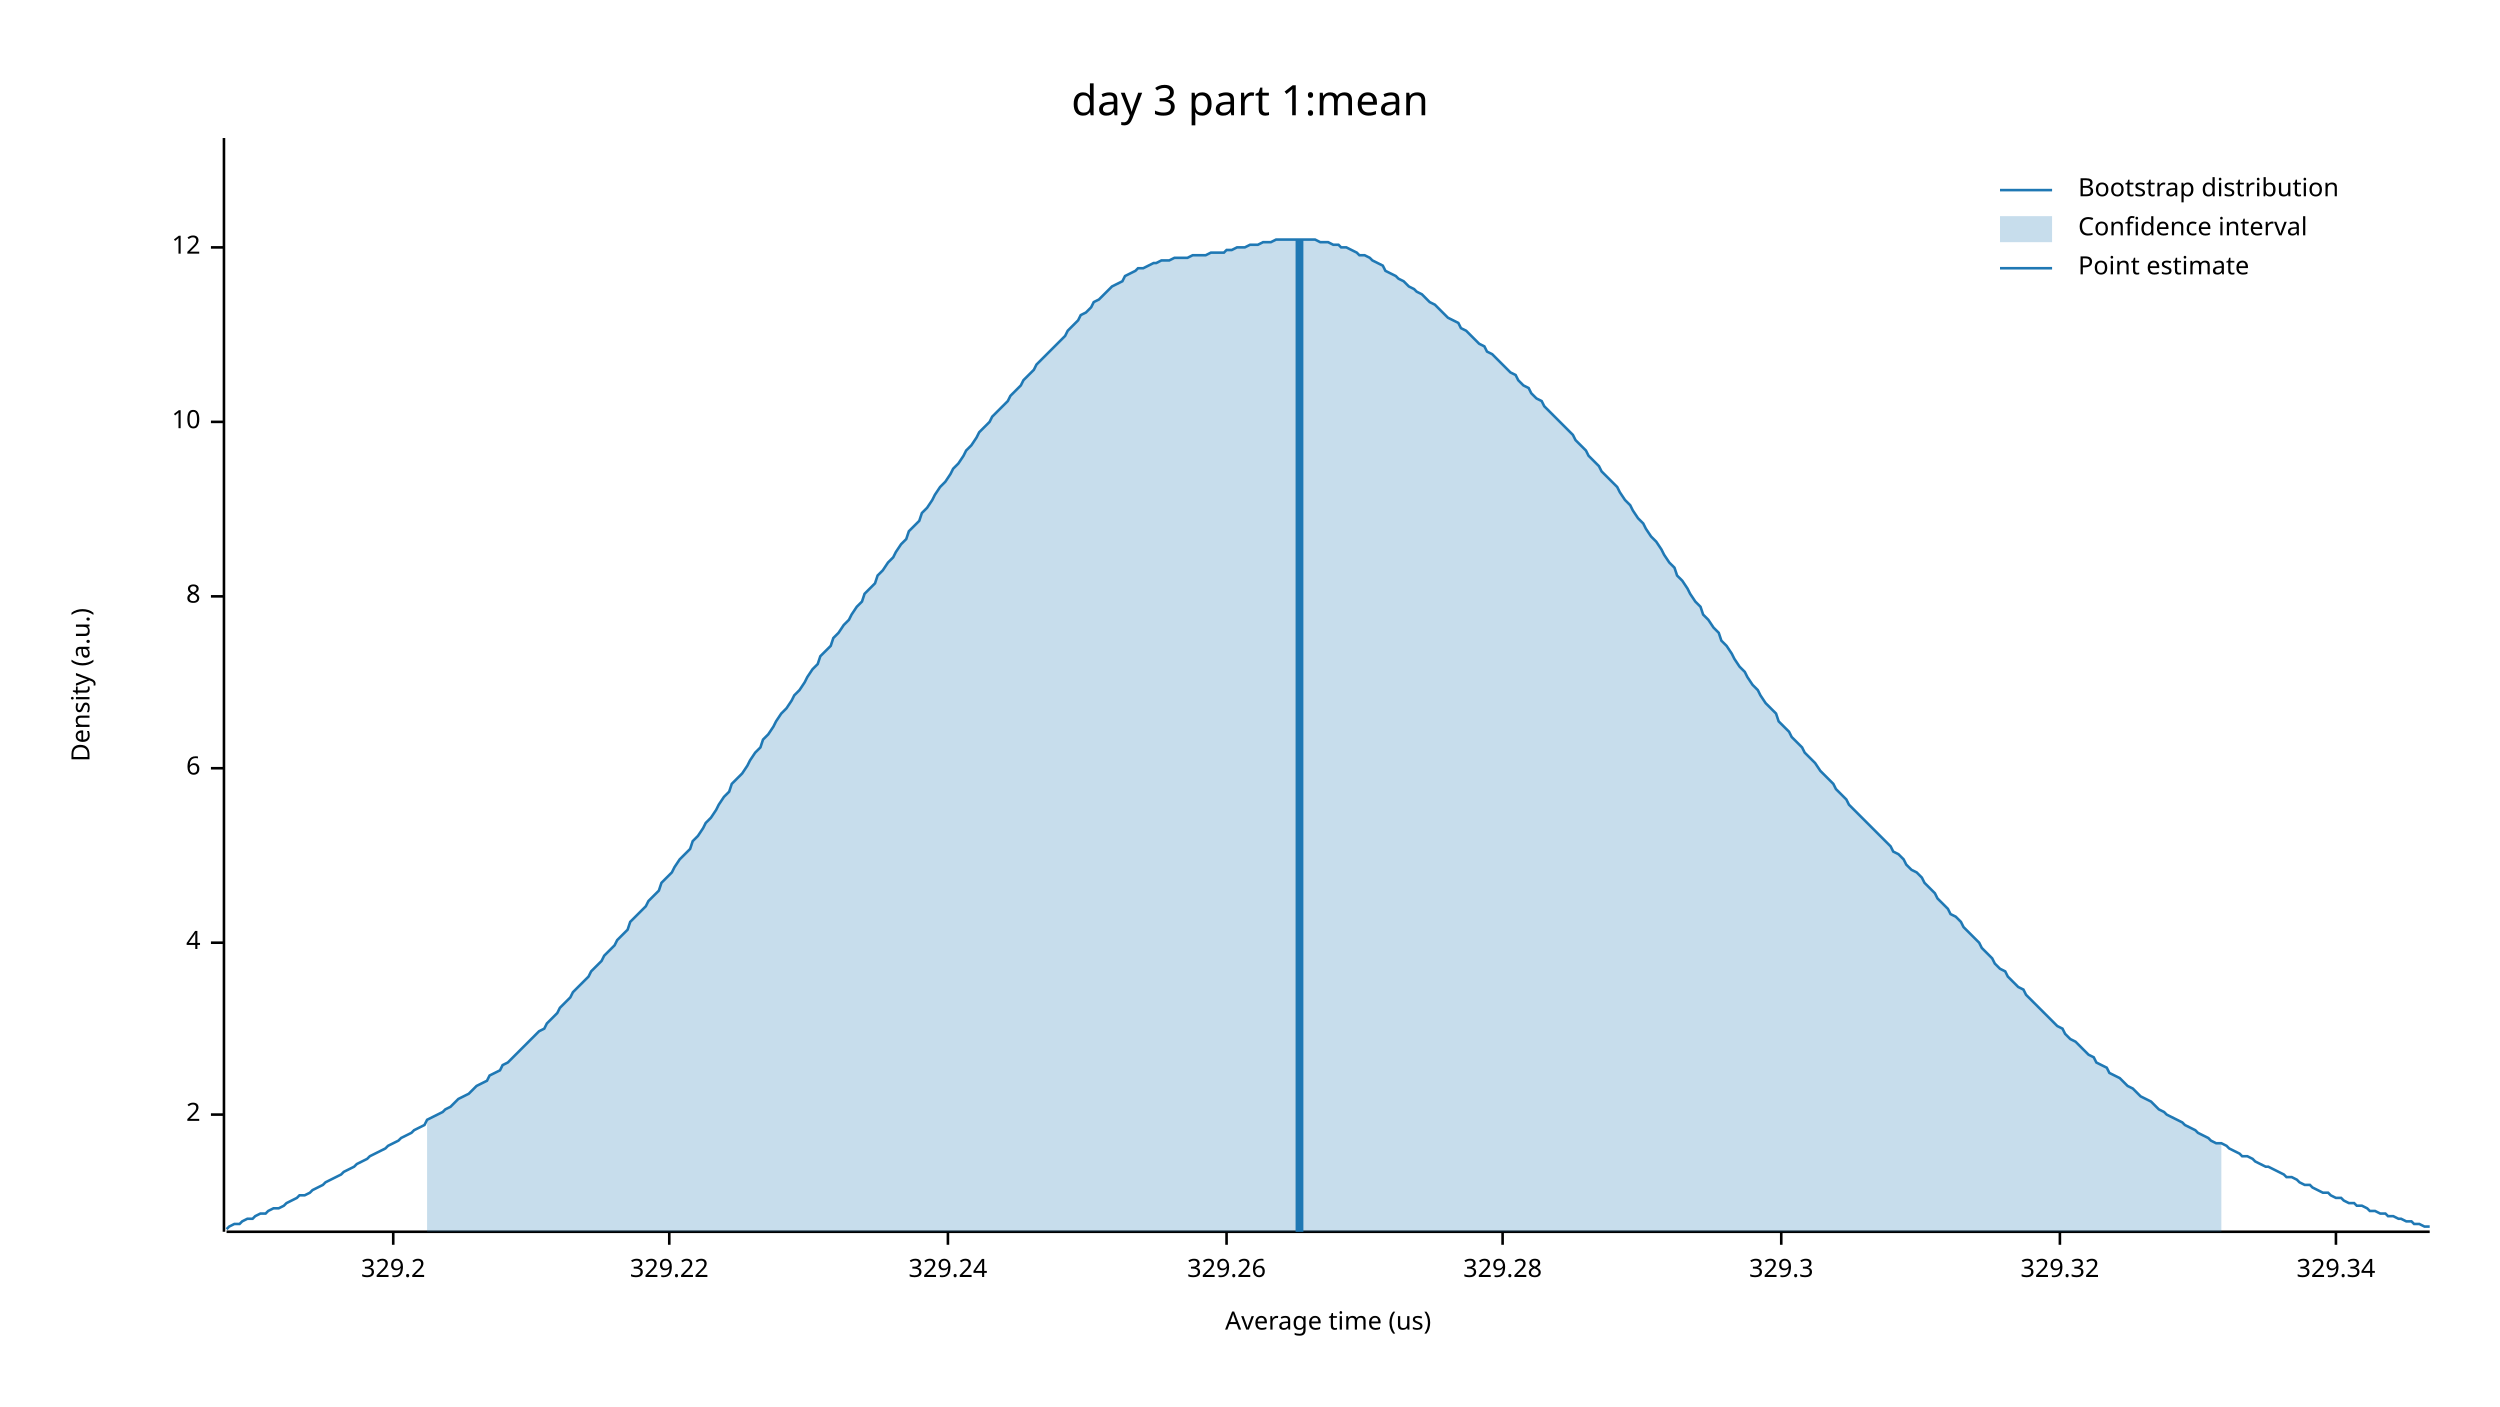
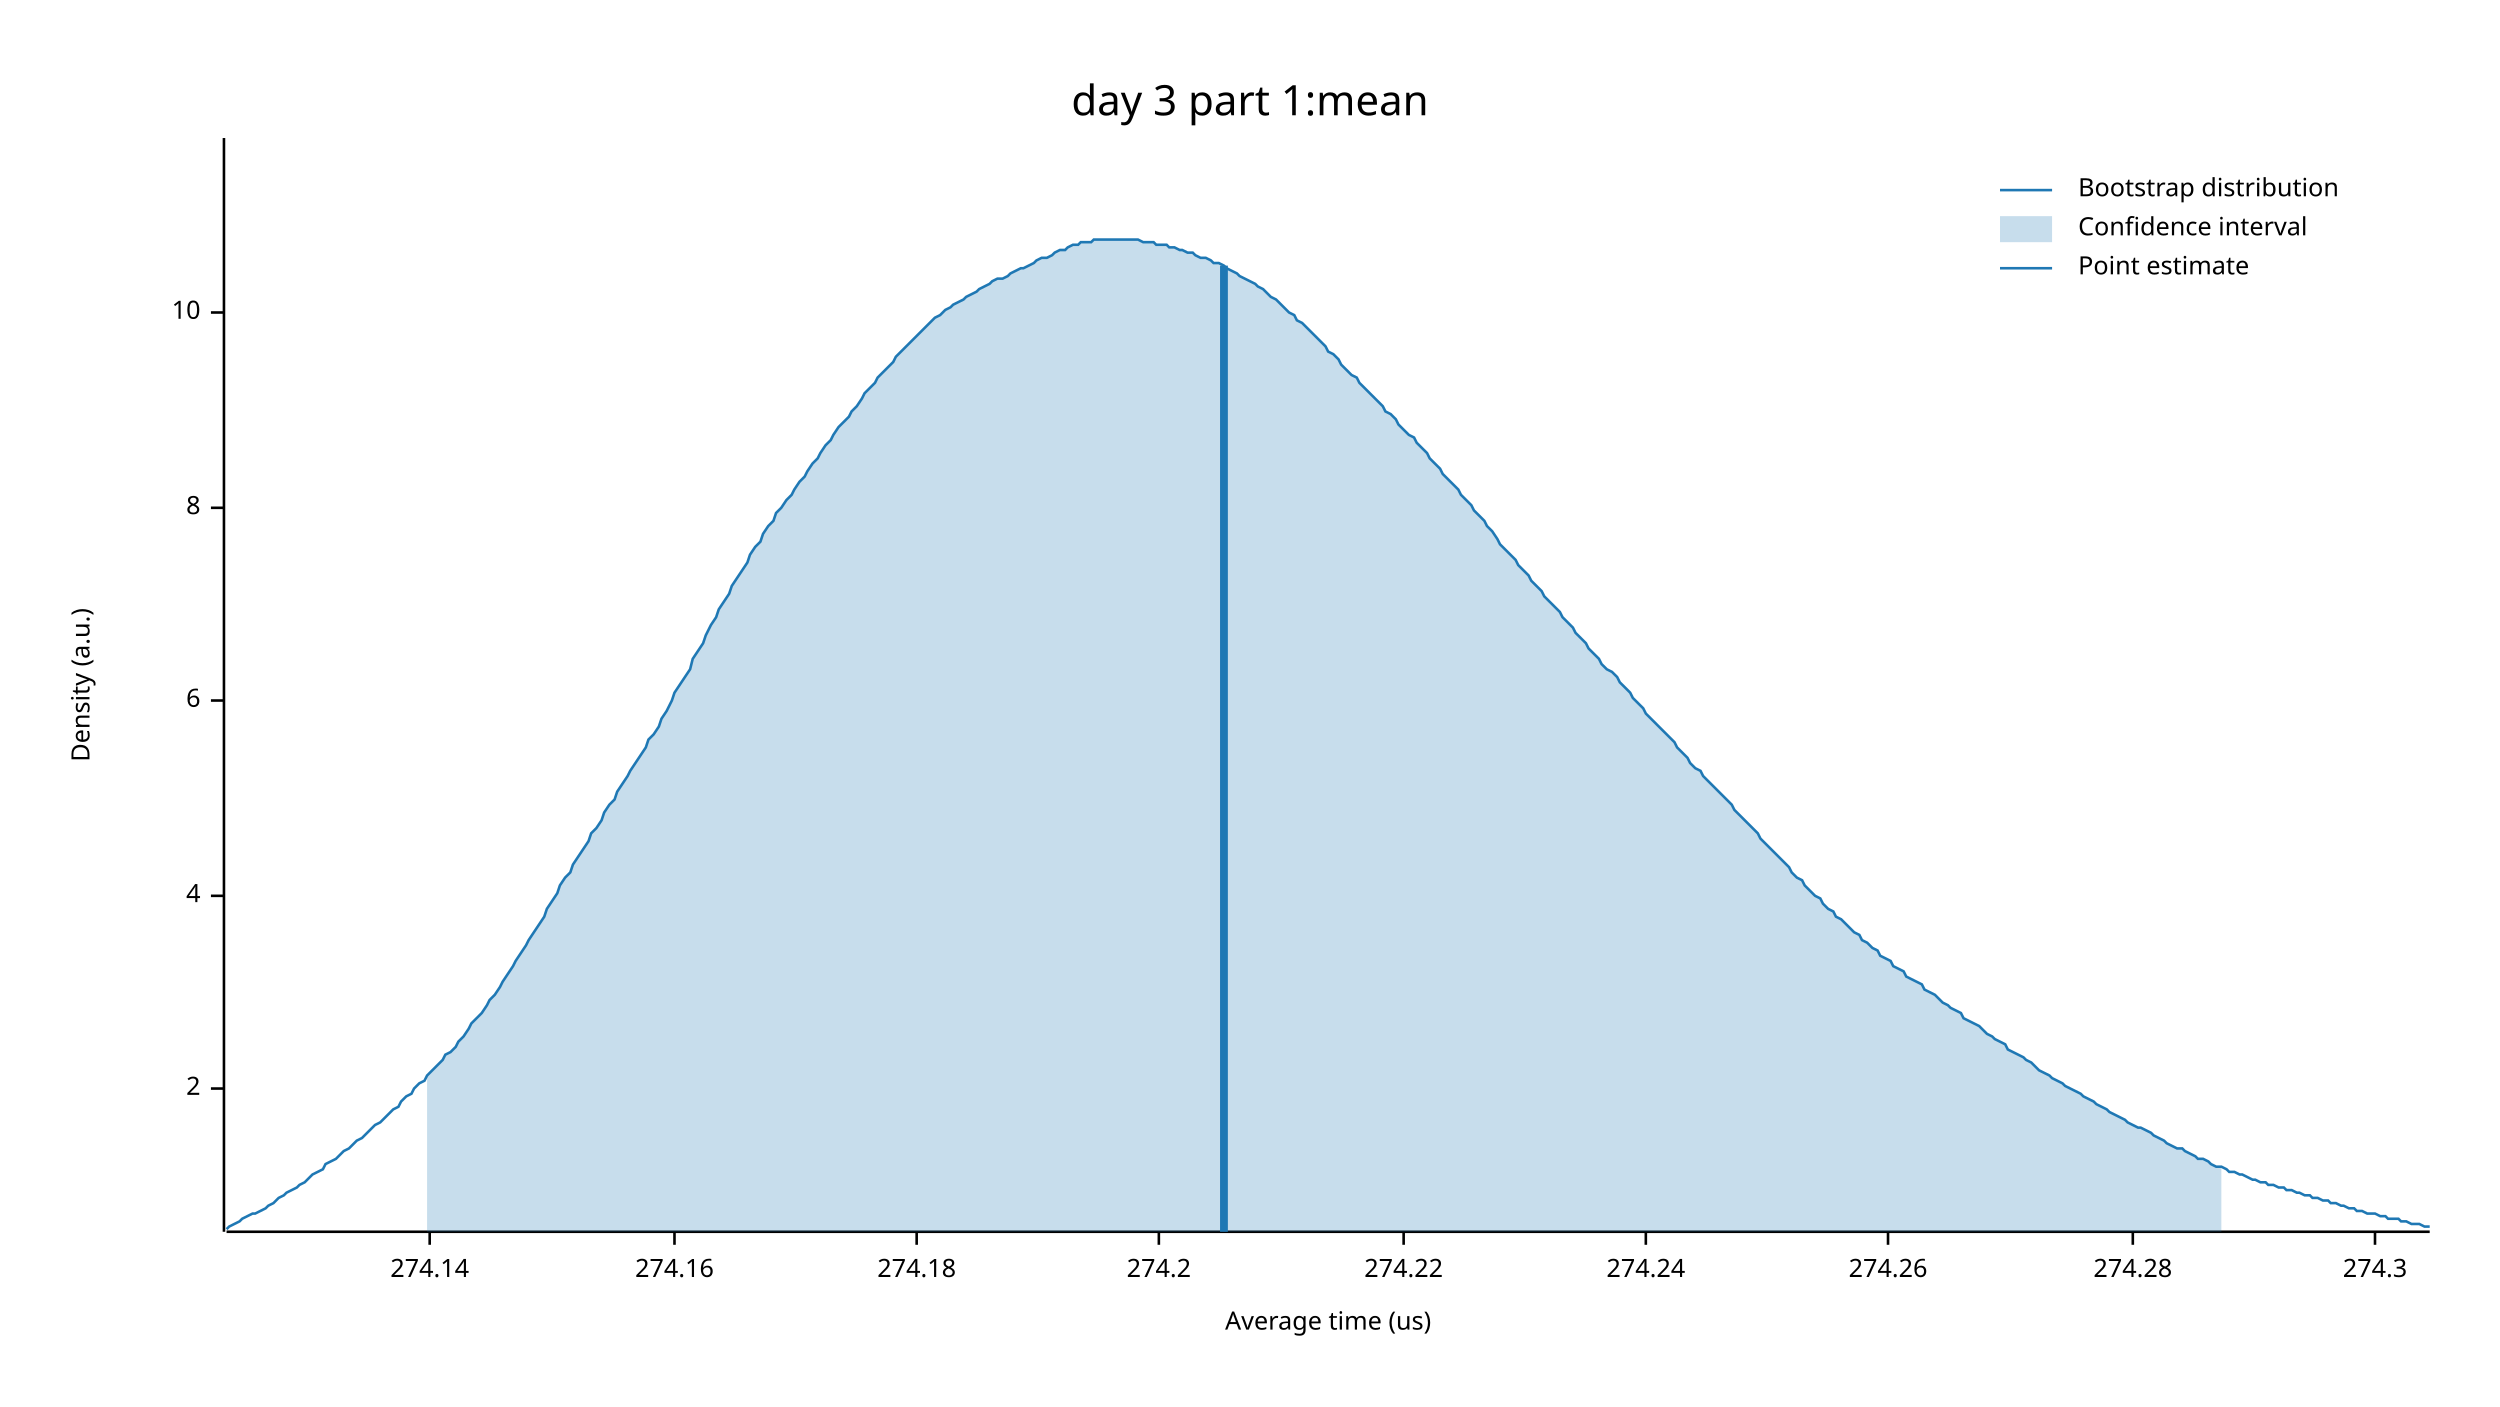
<svg xmlns="http://www.w3.org/2000/svg" width="960" height="540" viewBox="0 0 960 540">
  <text x="480" y="32" dy="0.76em" text-anchor="middle" font-family="sans-serif" font-size="16.129" opacity="1" fill="#000000">
day 3 part 1:mean
</text>
  <text x="27" y="263" dy="0.76em" text-anchor="middle" font-family="sans-serif" font-size="9.677" opacity="1" fill="#000000" transform="rotate(270, 27, 263)">
Density (a.u.)
</text>
  <text x="510" y="513" dy="-0.5ex" text-anchor="middle" font-family="sans-serif" font-size="9.677" opacity="1" fill="#000000">
Average time (us)
</text>
  <polyline fill="none" opacity="1" stroke="#000000" stroke-width="1" points="86,53 86,473 " />
-   <text x="77" y="428" dy="0.5ex" text-anchor="end" font-family="sans-serif" font-size="9.677" opacity="1" fill="#000000">
+   <text x="77" y="418" dy="0.5ex" text-anchor="end" font-family="sans-serif" font-size="9.677" opacity="1" fill="#000000">
2
</text>
-   <polyline fill="none" opacity="1" stroke="#000000" stroke-width="1" points="81,428 86,428 " />
-   <text x="77" y="362" dy="0.5ex" text-anchor="end" font-family="sans-serif" font-size="9.677" opacity="1" fill="#000000">
+   <polyline fill="none" opacity="1" stroke="#000000" stroke-width="1" points="81,418 86,418 " />
+   <text x="77" y="344" dy="0.5ex" text-anchor="end" font-family="sans-serif" font-size="9.677" opacity="1" fill="#000000">
4
</text>
-   <polyline fill="none" opacity="1" stroke="#000000" stroke-width="1" points="81,362 86,362 " />
-   <text x="77" y="295" dy="0.5ex" text-anchor="end" font-family="sans-serif" font-size="9.677" opacity="1" fill="#000000">
+   <polyline fill="none" opacity="1" stroke="#000000" stroke-width="1" points="81,344 86,344 " />
+   <text x="77" y="269" dy="0.5ex" text-anchor="end" font-family="sans-serif" font-size="9.677" opacity="1" fill="#000000">
6
</text>
-   <polyline fill="none" opacity="1" stroke="#000000" stroke-width="1" points="81,295 86,295 " />
-   <text x="77" y="229" dy="0.5ex" text-anchor="end" font-family="sans-serif" font-size="9.677" opacity="1" fill="#000000">
+   <polyline fill="none" opacity="1" stroke="#000000" stroke-width="1" points="81,269 86,269 " />
+   <text x="77" y="195" dy="0.5ex" text-anchor="end" font-family="sans-serif" font-size="9.677" opacity="1" fill="#000000">
8
</text>
-   <polyline fill="none" opacity="1" stroke="#000000" stroke-width="1" points="81,229 86,229 " />
-   <text x="77" y="162" dy="0.5ex" text-anchor="end" font-family="sans-serif" font-size="9.677" opacity="1" fill="#000000">
+   <polyline fill="none" opacity="1" stroke="#000000" stroke-width="1" points="81,195 86,195 " />
+   <text x="77" y="120" dy="0.5ex" text-anchor="end" font-family="sans-serif" font-size="9.677" opacity="1" fill="#000000">
10
</text>
-   <polyline fill="none" opacity="1" stroke="#000000" stroke-width="1" points="81,162 86,162 " />
-   <text x="77" y="95" dy="0.5ex" text-anchor="end" font-family="sans-serif" font-size="9.677" opacity="1" fill="#000000">
- 12
+   <polyline fill="none" opacity="1" stroke="#000000" stroke-width="1" points="81,120 86,120 " />
+   <polyline fill="none" opacity="1" stroke="#000000" stroke-width="1" points="87,473 933,473 " />
+   <text x="165" y="483" dy="0.76em" text-anchor="middle" font-family="sans-serif" font-size="9.677" opacity="1" fill="#000000">
+ 274.14
</text>
-   <polyline fill="none" opacity="1" stroke="#000000" stroke-width="1" points="81,95 86,95 " />
-   <polyline fill="none" opacity="1" stroke="#000000" stroke-width="1" points="87,473 933,473 " />
-   <text x="151" y="483" dy="0.76em" text-anchor="middle" font-family="sans-serif" font-size="9.677" opacity="1" fill="#000000">
- 329.2
+   <polyline fill="none" opacity="1" stroke="#000000" stroke-width="1" points="165,473 165,478 " />
+   <text x="259" y="483" dy="0.76em" text-anchor="middle" font-family="sans-serif" font-size="9.677" opacity="1" fill="#000000">
+ 274.16
</text>
-   <polyline fill="none" opacity="1" stroke="#000000" stroke-width="1" points="151,473 151,478 " />
-   <text x="257" y="483" dy="0.76em" text-anchor="middle" font-family="sans-serif" font-size="9.677" opacity="1" fill="#000000">
- 329.22
+   <polyline fill="none" opacity="1" stroke="#000000" stroke-width="1" points="259,473 259,478 " />
+   <text x="352" y="483" dy="0.76em" text-anchor="middle" font-family="sans-serif" font-size="9.677" opacity="1" fill="#000000">
+ 274.18
</text>
-   <polyline fill="none" opacity="1" stroke="#000000" stroke-width="1" points="257,473 257,478 " />
-   <text x="364" y="483" dy="0.76em" text-anchor="middle" font-family="sans-serif" font-size="9.677" opacity="1" fill="#000000">
- 329.24
+   <polyline fill="none" opacity="1" stroke="#000000" stroke-width="1" points="352,473 352,478 " />
+   <text x="445" y="483" dy="0.76em" text-anchor="middle" font-family="sans-serif" font-size="9.677" opacity="1" fill="#000000">
+ 274.2
</text>
-   <polyline fill="none" opacity="1" stroke="#000000" stroke-width="1" points="364,473 364,478 " />
-   <text x="471" y="483" dy="0.76em" text-anchor="middle" font-family="sans-serif" font-size="9.677" opacity="1" fill="#000000">
- 329.26
+   <polyline fill="none" opacity="1" stroke="#000000" stroke-width="1" points="445,473 445,478 " />
+   <text x="539" y="483" dy="0.76em" text-anchor="middle" font-family="sans-serif" font-size="9.677" opacity="1" fill="#000000">
+ 274.22
</text>
-   <polyline fill="none" opacity="1" stroke="#000000" stroke-width="1" points="471,473 471,478 " />
-   <text x="577" y="483" dy="0.76em" text-anchor="middle" font-family="sans-serif" font-size="9.677" opacity="1" fill="#000000">
- 329.28
+   <polyline fill="none" opacity="1" stroke="#000000" stroke-width="1" points="539,473 539,478 " />
+   <text x="632" y="483" dy="0.76em" text-anchor="middle" font-family="sans-serif" font-size="9.677" opacity="1" fill="#000000">
+ 274.24
</text>
-   <polyline fill="none" opacity="1" stroke="#000000" stroke-width="1" points="577,473 577,478 " />
-   <text x="684" y="483" dy="0.76em" text-anchor="middle" font-family="sans-serif" font-size="9.677" opacity="1" fill="#000000">
- 329.3
+   <polyline fill="none" opacity="1" stroke="#000000" stroke-width="1" points="632,473 632,478 " />
+   <text x="725" y="483" dy="0.76em" text-anchor="middle" font-family="sans-serif" font-size="9.677" opacity="1" fill="#000000">
+ 274.26
</text>
-   <polyline fill="none" opacity="1" stroke="#000000" stroke-width="1" points="684,473 684,478 " />
-   <text x="791" y="483" dy="0.76em" text-anchor="middle" font-family="sans-serif" font-size="9.677" opacity="1" fill="#000000">
- 329.32
+   <polyline fill="none" opacity="1" stroke="#000000" stroke-width="1" points="725,473 725,478 " />
+   <text x="819" y="483" dy="0.76em" text-anchor="middle" font-family="sans-serif" font-size="9.677" opacity="1" fill="#000000">
+ 274.28
</text>
-   <polyline fill="none" opacity="1" stroke="#000000" stroke-width="1" points="791,473 791,478 " />
-   <text x="897" y="483" dy="0.76em" text-anchor="middle" font-family="sans-serif" font-size="9.677" opacity="1" fill="#000000">
- 329.34
+   <polyline fill="none" opacity="1" stroke="#000000" stroke-width="1" points="819,473 819,478 " />
+   <text x="912" y="483" dy="0.76em" text-anchor="middle" font-family="sans-serif" font-size="9.677" opacity="1" fill="#000000">
+ 274.3
</text>
-   <polyline fill="none" opacity="1" stroke="#000000" stroke-width="1" points="897,473 897,478 " />
-   <polyline fill="none" opacity="1" stroke="#1F78B4" stroke-width="1" points="87,472 88,471 90,470 92,470 93,469 95,468 97,468 98,467 100,466 102,466 103,465 105,464 107,464 109,463 110,462 112,461 114,460 115,459 117,459 119,458 120,457 122,456 124,455 125,454 127,453 129,452 131,451 132,450 134,449 136,448 137,447 139,446 141,445 142,444 144,443 146,442 148,441 149,440 151,439 153,438 154,437 156,436 158,435 159,434 161,433 163,432 164,430 166,429 168,428 170,427 171,426 173,425 175,423 176,422 178,421 180,420 181,419 183,417 185,416 187,415 188,413 190,412 192,411 193,409 195,408 197,406 198,405 200,403 202,401 203,400 205,398 207,396 209,395 210,393 212,391 214,389 215,387 217,385 219,383 220,381 222,379 224,377 226,375 227,373 229,371 231,369 232,367 234,365 236,363 237,361 239,359 241,357 242,354 244,352 246,350 248,348 249,346 251,344 253,342 254,339 256,337 258,335 259,333 261,330 263,328 265,326 266,323 268,321 270,318 271,316 273,314 275,311 276,309 278,306 280,304 281,301 283,299 285,297 287,294 288,292 290,289 292,287 293,284 295,282 297,279 298,277 300,274 302,272 304,269 305,267 307,265 309,262 310,260 312,257 314,255 315,252 317,250 319,248 320,245 322,243 324,240 326,238 327,236 329,233 331,231 332,228 334,226 336,224 337,221 339,219 341,216 343,214 344,212 346,209 348,207 349,204 351,202 353,200 354,197 356,195 358,192 359,190 361,187 363,185 365,182 366,180 368,178 370,175 371,173 373,171 375,168 376,166 378,164 380,162 381,160 383,158 385,156 387,154 388,152 390,150 392,148 393,146 395,144 397,142 398,140 400,138 402,136 404,134 405,133 407,131 409,129 410,127 412,125 414,123 415,121 417,120 419,118 420,116 422,115 424,113 426,111 427,110 429,109 431,108 432,106 434,105 436,104 437,103 439,103 441,102 443,101 444,101 446,100 448,100 449,100 451,99 453,99 454,99 456,99 458,98 459,98 461,98 463,98 465,97 466,97 468,97 470,97 471,96 473,96 475,95 476,95 478,95 480,94 482,94 483,94 485,93 487,93 488,93 490,92 492,92 493,92 495,92 497,92 498,92 500,92 502,92 504,92 505,92 507,93 509,93 510,93 512,94 514,94 515,95 517,95 519,96 521,97 522,98 524,98 526,99 527,100 529,101 531,102 532,104 534,105 536,106 537,107 539,108 541,110 543,111 544,112 546,113 548,115 549,116 551,117 553,119 554,120 556,122 558,123 560,124 561,126 563,127 565,129 566,130 568,132 570,133 571,135 573,136 575,138 576,139 578,141 580,143 582,144 583,146 585,148 587,149 588,151 590,153 592,154 593,156 595,158 597,160 599,162 600,163 602,165 604,167 605,169 607,171 609,173 610,175 612,177 614,179 615,181 617,183 619,185 621,187 622,189 624,192 626,194 627,196 629,199 631,201 632,203 634,206 636,208 638,211 639,213 641,216 643,218 644,221 646,223 648,226 649,228 651,231 653,233 654,236 656,238 658,241 660,243 661,246 663,248 665,251 666,253 668,256 670,258 671,260 673,263 675,265 676,267 678,270 680,272 682,274 683,277 685,279 687,281 688,283 690,285 692,287 693,289 695,291 697,293 699,296 700,297 702,299 704,301 705,303 707,305 709,307 710,309 712,311 714,313 715,314 717,316 719,318 721,320 722,321 724,323 726,325 727,327 729,328 731,330 732,332 734,334 736,335 738,337 739,339 741,341 743,343 744,345 746,347 748,349 749,351 751,352 753,354 754,356 756,358 758,360 760,362 761,364 763,366 765,368 766,370 768,372 770,373 771,375 773,377 775,379 777,380 778,382 780,384 782,386 783,387 785,389 787,391 788,392 790,394 792,395 793,397 795,399 797,400 799,402 800,403 802,405 804,406 805,408 807,409 809,410 810,412 812,413 814,414 816,416 817,417 819,418 821,420 822,421 824,422 826,423 827,424 829,426 831,427 832,428 834,429 836,430 838,431 839,432 841,433 843,434 844,435 846,436 848,437 849,438 851,439 853,439 855,440 856,441 858,442 860,443 861,444 863,444 865,445 866,446 868,447 870,448 871,448 873,449 875,450 877,451 878,452 880,452 882,453 883,454 885,455 887,455 888,456 890,457 892,458 894,458 895,459 897,460 899,460 900,461 902,462 904,462 905,463 907,463 909,464 910,465 912,465 914,466 916,466 917,467 919,467 921,468 922,468 924,469 926,469 927,470 929,470 931,471 933,471 " />
-   <polygon opacity="0.25" fill="#1F78B4" points="164,430 166,429 168,428 170,427 171,426 173,425 175,423 176,422 178,421 180,420 181,419 183,417 185,416 187,415 188,413 190,412 192,411 193,409 195,408 197,406 198,405 200,403 202,401 203,400 205,398 207,396 209,395 210,393 212,391 214,389 215,387 217,385 219,383 220,381 222,379 224,377 226,375 227,373 229,371 231,369 232,367 234,365 236,363 237,361 239,359 241,357 242,354 244,352 246,350 248,348 249,346 251,344 253,342 254,339 256,337 258,335 259,333 261,330 263,328 265,326 266,323 268,321 270,318 271,316 273,314 275,311 276,309 278,306 280,304 281,301 283,299 285,297 287,294 288,292 290,289 292,287 293,284 295,282 297,279 298,277 300,274 302,272 304,269 305,267 307,265 309,262 310,260 312,257 314,255 315,252 317,250 319,248 320,245 322,243 324,240 326,238 327,236 329,233 331,231 332,228 334,226 336,224 337,221 339,219 341,216 343,214 344,212 346,209 348,207 349,204 351,202 353,200 354,197 356,195 358,192 359,190 361,187 363,185 365,182 366,180 368,178 370,175 371,173 373,171 375,168 376,166 378,164 380,162 381,160 383,158 385,156 387,154 388,152 390,150 392,148 393,146 395,144 397,142 398,140 400,138 402,136 404,134 405,133 407,131 409,129 410,127 412,125 414,123 415,121 417,120 419,118 420,116 422,115 424,113 426,111 427,110 429,109 431,108 432,106 434,105 436,104 437,103 439,103 441,102 443,101 444,101 446,100 448,100 449,100 451,99 453,99 454,99 456,99 458,98 459,98 461,98 463,98 465,97 466,97 468,97 470,97 471,96 473,96 475,95 476,95 478,95 480,94 482,94 483,94 485,93 487,93 488,93 490,92 492,92 493,92 495,92 497,92 498,92 500,92 502,92 504,92 505,92 507,93 509,93 510,93 512,94 514,94 515,95 517,95 519,96 521,97 522,98 524,98 526,99 527,100 529,101 531,102 532,104 534,105 536,106 537,107 539,108 541,110 543,111 544,112 546,113 548,115 549,116 551,117 553,119 554,120 556,122 558,123 560,124 561,126 563,127 565,129 566,130 568,132 570,133 571,135 573,136 575,138 576,139 578,141 580,143 582,144 583,146 585,148 587,149 588,151 590,153 592,154 593,156 595,158 597,160 599,162 600,163 602,165 604,167 605,169 607,171 609,173 610,175 612,177 614,179 615,181 617,183 619,185 621,187 622,189 624,192 626,194 627,196 629,199 631,201 632,203 634,206 636,208 638,211 639,213 641,216 643,218 644,221 646,223 648,226 649,228 651,231 653,233 654,236 656,238 658,241 660,243 661,246 663,248 665,251 666,253 668,256 670,258 671,260 673,263 675,265 676,267 678,270 680,272 682,274 683,277 685,279 687,281 688,283 690,285 692,287 693,289 695,291 697,293 699,296 700,297 702,299 704,301 705,303 707,305 709,307 710,309 712,311 714,313 715,314 717,316 719,318 721,320 722,321 724,323 726,325 727,327 729,328 731,330 732,332 734,334 736,335 738,337 739,339 741,341 743,343 744,345 746,347 748,349 749,351 751,352 753,354 754,356 756,358 758,360 760,362 761,364 763,366 765,368 766,370 768,372 770,373 771,375 773,377 775,379 777,380 778,382 780,384 782,386 783,387 785,389 787,391 788,392 790,394 792,395 793,397 795,399 797,400 799,402 800,403 802,405 804,406 805,408 807,409 809,410 810,412 812,413 814,414 816,416 817,417 819,418 821,420 822,421 824,422 826,423 827,424 829,426 831,427 832,428 834,429 836,430 838,431 839,432 841,433 843,434 844,435 846,436 848,437 849,438 851,439 853,439 853,473 164,473 " />
-   <polyline fill="none" opacity="1" stroke="#1F78B4" stroke-width="3" points="499,473 499,92 " />
+   <polyline fill="none" opacity="1" stroke="#000000" stroke-width="1" points="912,473 912,478 " />
+   <polyline fill="none" opacity="1" stroke="#1F78B4" stroke-width="1" points="87,472 88,471 90,470 92,469 93,468 95,467 97,466 98,466 100,465 102,464 103,463 105,462 107,460 109,459 110,458 112,457 114,456 115,455 117,454 119,452 120,451 122,450 124,449 125,447 127,446 129,445 131,443 132,442 134,441 136,439 137,438 139,437 141,435 142,434 144,432 146,431 148,429 149,428 151,426 153,425 154,423 156,421 158,420 159,418 161,416 163,415 164,413 166,411 168,409 170,407 171,405 173,404 175,402 176,400 178,398 180,395 181,393 183,391 185,389 187,386 188,384 190,382 192,379 193,377 195,374 197,371 198,369 200,366 202,363 203,361 205,358 207,355 209,352 210,349 212,346 214,343 215,340 217,337 219,335 220,332 222,329 224,326 226,323 227,320 229,318 231,315 232,312 234,309 236,307 237,304 239,301 241,298 242,296 244,293 246,290 248,287 249,284 251,282 253,279 254,276 256,273 258,269 259,266 261,263 263,260 265,257 266,253 268,250 270,247 271,244 273,240 275,237 276,234 278,231 280,228 281,225 283,222 285,219 287,216 288,213 290,210 292,208 293,205 295,202 297,200 298,197 300,195 302,192 304,190 305,188 307,185 309,183 310,181 312,178 314,176 315,174 317,171 319,169 320,167 322,164 324,162 326,160 327,158 329,156 331,153 332,151 334,149 336,147 337,145 339,143 341,141 343,139 344,137 346,135 348,133 349,132 351,130 353,128 354,127 356,125 358,123 359,122 361,121 363,119 365,118 366,117 368,116 370,115 371,114 373,113 375,112 376,111 378,110 380,109 381,108 383,107 385,107 387,106 388,105 390,104 392,103 393,103 395,102 397,101 398,100 400,99 402,99 404,98 405,97 407,96 409,96 410,95 412,94 414,94 415,93 417,93 419,93 420,92 422,92 424,92 426,92 427,92 429,92 431,92 432,92 434,92 436,92 437,92 439,93 441,93 443,93 444,94 446,94 448,94 449,95 451,95 453,96 454,96 456,97 458,97 459,98 461,99 463,99 465,100 466,101 468,101 470,102 471,103 473,104 475,105 476,106 478,107 480,108 482,109 483,110 485,111 487,113 488,114 490,115 492,117 493,118 495,120 497,121 498,123 500,124 502,126 504,128 505,129 507,131 509,133 510,135 512,136 514,138 515,140 517,142 519,144 521,145 522,147 524,149 526,151 527,152 529,154 531,156 532,158 534,159 536,161 537,163 539,165 541,167 543,168 544,170 546,172 548,174 549,176 551,178 553,180 554,182 556,184 558,186 560,188 561,190 563,192 565,194 566,196 568,198 570,200 571,202 573,204 575,207 576,209 578,211 580,213 582,215 583,217 585,219 587,221 588,223 590,225 592,227 593,229 595,231 597,233 599,235 600,237 602,239 604,241 605,243 607,245 609,247 610,249 612,251 614,253 615,255 617,257 619,258 621,260 622,262 624,264 626,266 627,268 629,270 631,272 632,274 634,276 636,278 638,280 639,281 641,283 643,285 644,287 646,289 648,291 649,293 651,295 653,296 654,298 656,300 658,302 660,304 661,305 663,307 665,309 666,311 668,313 670,315 671,316 673,318 675,320 676,322 678,324 680,326 682,328 683,329 685,331 687,333 688,335 690,337 692,338 693,340 695,342 697,344 699,345 700,347 702,349 704,350 705,352 707,353 709,355 710,356 712,358 714,359 715,361 717,362 719,364 721,365 722,367 724,368 726,369 727,371 729,372 731,373 732,375 734,376 736,377 738,378 739,380 741,381 743,382 744,383 746,385 748,386 749,387 751,388 753,389 754,391 756,392 758,393 760,394 761,395 763,397 765,398 766,399 768,400 770,401 771,403 773,404 775,405 777,406 778,407 780,408 782,410 783,411 785,412 787,413 788,414 790,415 792,416 793,417 795,418 797,419 799,420 800,421 802,422 804,423 805,424 807,425 809,426 810,427 812,428 814,429 816,430 817,431 819,432 821,433 822,433 824,434 826,435 827,436 829,437 831,438 832,439 834,440 836,441 838,441 839,442 841,443 843,444 844,445 846,445 848,446 849,447 851,448 853,448 855,449 856,450 858,450 860,451 861,451 863,452 865,453 866,453 868,454 870,454 871,455 873,455 875,456 877,456 878,457 880,457 882,458 883,458 885,459 887,459 888,460 890,460 892,461 894,461 895,462 897,462 899,463 900,463 902,464 904,464 905,465 907,465 909,466 910,466 912,466 914,467 916,467 917,468 919,468 921,468 922,469 924,469 926,470 927,470 929,470 931,471 933,471 " />
+   <polygon opacity="0.25" fill="#1F78B4" points="164,413 166,411 168,409 170,407 171,405 173,404 175,402 176,400 178,398 180,395 181,393 183,391 185,389 187,386 188,384 190,382 192,379 193,377 195,374 197,371 198,369 200,366 202,363 203,361 205,358 207,355 209,352 210,349 212,346 214,343 215,340 217,337 219,335 220,332 222,329 224,326 226,323 227,320 229,318 231,315 232,312 234,309 236,307 237,304 239,301 241,298 242,296 244,293 246,290 248,287 249,284 251,282 253,279 254,276 256,273 258,269 259,266 261,263 263,260 265,257 266,253 268,250 270,247 271,244 273,240 275,237 276,234 278,231 280,228 281,225 283,222 285,219 287,216 288,213 290,210 292,208 293,205 295,202 297,200 298,197 300,195 302,192 304,190 305,188 307,185 309,183 310,181 312,178 314,176 315,174 317,171 319,169 320,167 322,164 324,162 326,160 327,158 329,156 331,153 332,151 334,149 336,147 337,145 339,143 341,141 343,139 344,137 346,135 348,133 349,132 351,130 353,128 354,127 356,125 358,123 359,122 361,121 363,119 365,118 366,117 368,116 370,115 371,114 373,113 375,112 376,111 378,110 380,109 381,108 383,107 385,107 387,106 388,105 390,104 392,103 393,103 395,102 397,101 398,100 400,99 402,99 404,98 405,97 407,96 409,96 410,95 412,94 414,94 415,93 417,93 419,93 420,92 422,92 424,92 426,92 427,92 429,92 431,92 432,92 434,92 436,92 437,92 439,93 441,93 443,93 444,94 446,94 448,94 449,95 451,95 453,96 454,96 456,97 458,97 459,98 461,99 463,99 465,100 466,101 468,101 470,102 471,103 473,104 475,105 476,106 478,107 480,108 482,109 483,110 485,111 487,113 488,114 490,115 492,117 493,118 495,120 497,121 498,123 500,124 502,126 504,128 505,129 507,131 509,133 510,135 512,136 514,138 515,140 517,142 519,144 521,145 522,147 524,149 526,151 527,152 529,154 531,156 532,158 534,159 536,161 537,163 539,165 541,167 543,168 544,170 546,172 548,174 549,176 551,178 553,180 554,182 556,184 558,186 560,188 561,190 563,192 565,194 566,196 568,198 570,200 571,202 573,204 575,207 576,209 578,211 580,213 582,215 583,217 585,219 587,221 588,223 590,225 592,227 593,229 595,231 597,233 599,235 600,237 602,239 604,241 605,243 607,245 609,247 610,249 612,251 614,253 615,255 617,257 619,258 621,260 622,262 624,264 626,266 627,268 629,270 631,272 632,274 634,276 636,278 638,280 639,281 641,283 643,285 644,287 646,289 648,291 649,293 651,295 653,296 654,298 656,300 658,302 660,304 661,305 663,307 665,309 666,311 668,313 670,315 671,316 673,318 675,320 676,322 678,324 680,326 682,328 683,329 685,331 687,333 688,335 690,337 692,338 693,340 695,342 697,344 699,345 700,347 702,349 704,350 705,352 707,353 709,355 710,356 712,358 714,359 715,361 717,362 719,364 721,365 722,367 724,368 726,369 727,371 729,372 731,373 732,375 734,376 736,377 738,378 739,380 741,381 743,382 744,383 746,385 748,386 749,387 751,388 753,389 754,391 756,392 758,393 760,394 761,395 763,397 765,398 766,399 768,400 770,401 771,403 773,404 775,405 777,406 778,407 780,408 782,410 783,411 785,412 787,413 788,414 790,415 792,416 793,417 795,418 797,419 799,420 800,421 802,422 804,423 805,424 807,425 809,426 810,427 812,428 814,429 816,430 817,431 819,432 821,433 822,433 824,434 826,435 827,436 829,437 831,438 832,439 834,440 836,441 838,441 839,442 841,443 843,444 844,445 846,445 848,446 849,447 851,448 853,448 853,473 164,473 " />
+   <polyline fill="none" opacity="1" stroke="#1F78B4" stroke-width="3" points="470,473 470,102 " />
  <text x="798" y="68" dy="0.76em" text-anchor="start" font-family="sans-serif" font-size="9.677" opacity="1" fill="#000000">
Bootstrap distribution
</text>
  <text x="798" y="83" dy="0.76em" text-anchor="start" font-family="sans-serif" font-size="9.677" opacity="1" fill="#000000">
Confidence interval
</text>
  <text x="798" y="98" dy="0.76em" text-anchor="start" font-family="sans-serif" font-size="9.677" opacity="1" fill="#000000">
Point estimate
</text>
  <polyline fill="none" opacity="1" stroke="#1F78B4" stroke-width="1" points="768,73 788,73 " />
  <rect x="768" y="83" width="20" height="10" opacity="0.25" fill="#1F78B4" stroke="none" />
  <polyline fill="none" opacity="1" stroke="#1F78B4" stroke-width="1" points="768,103 788,103 " />
</svg>
